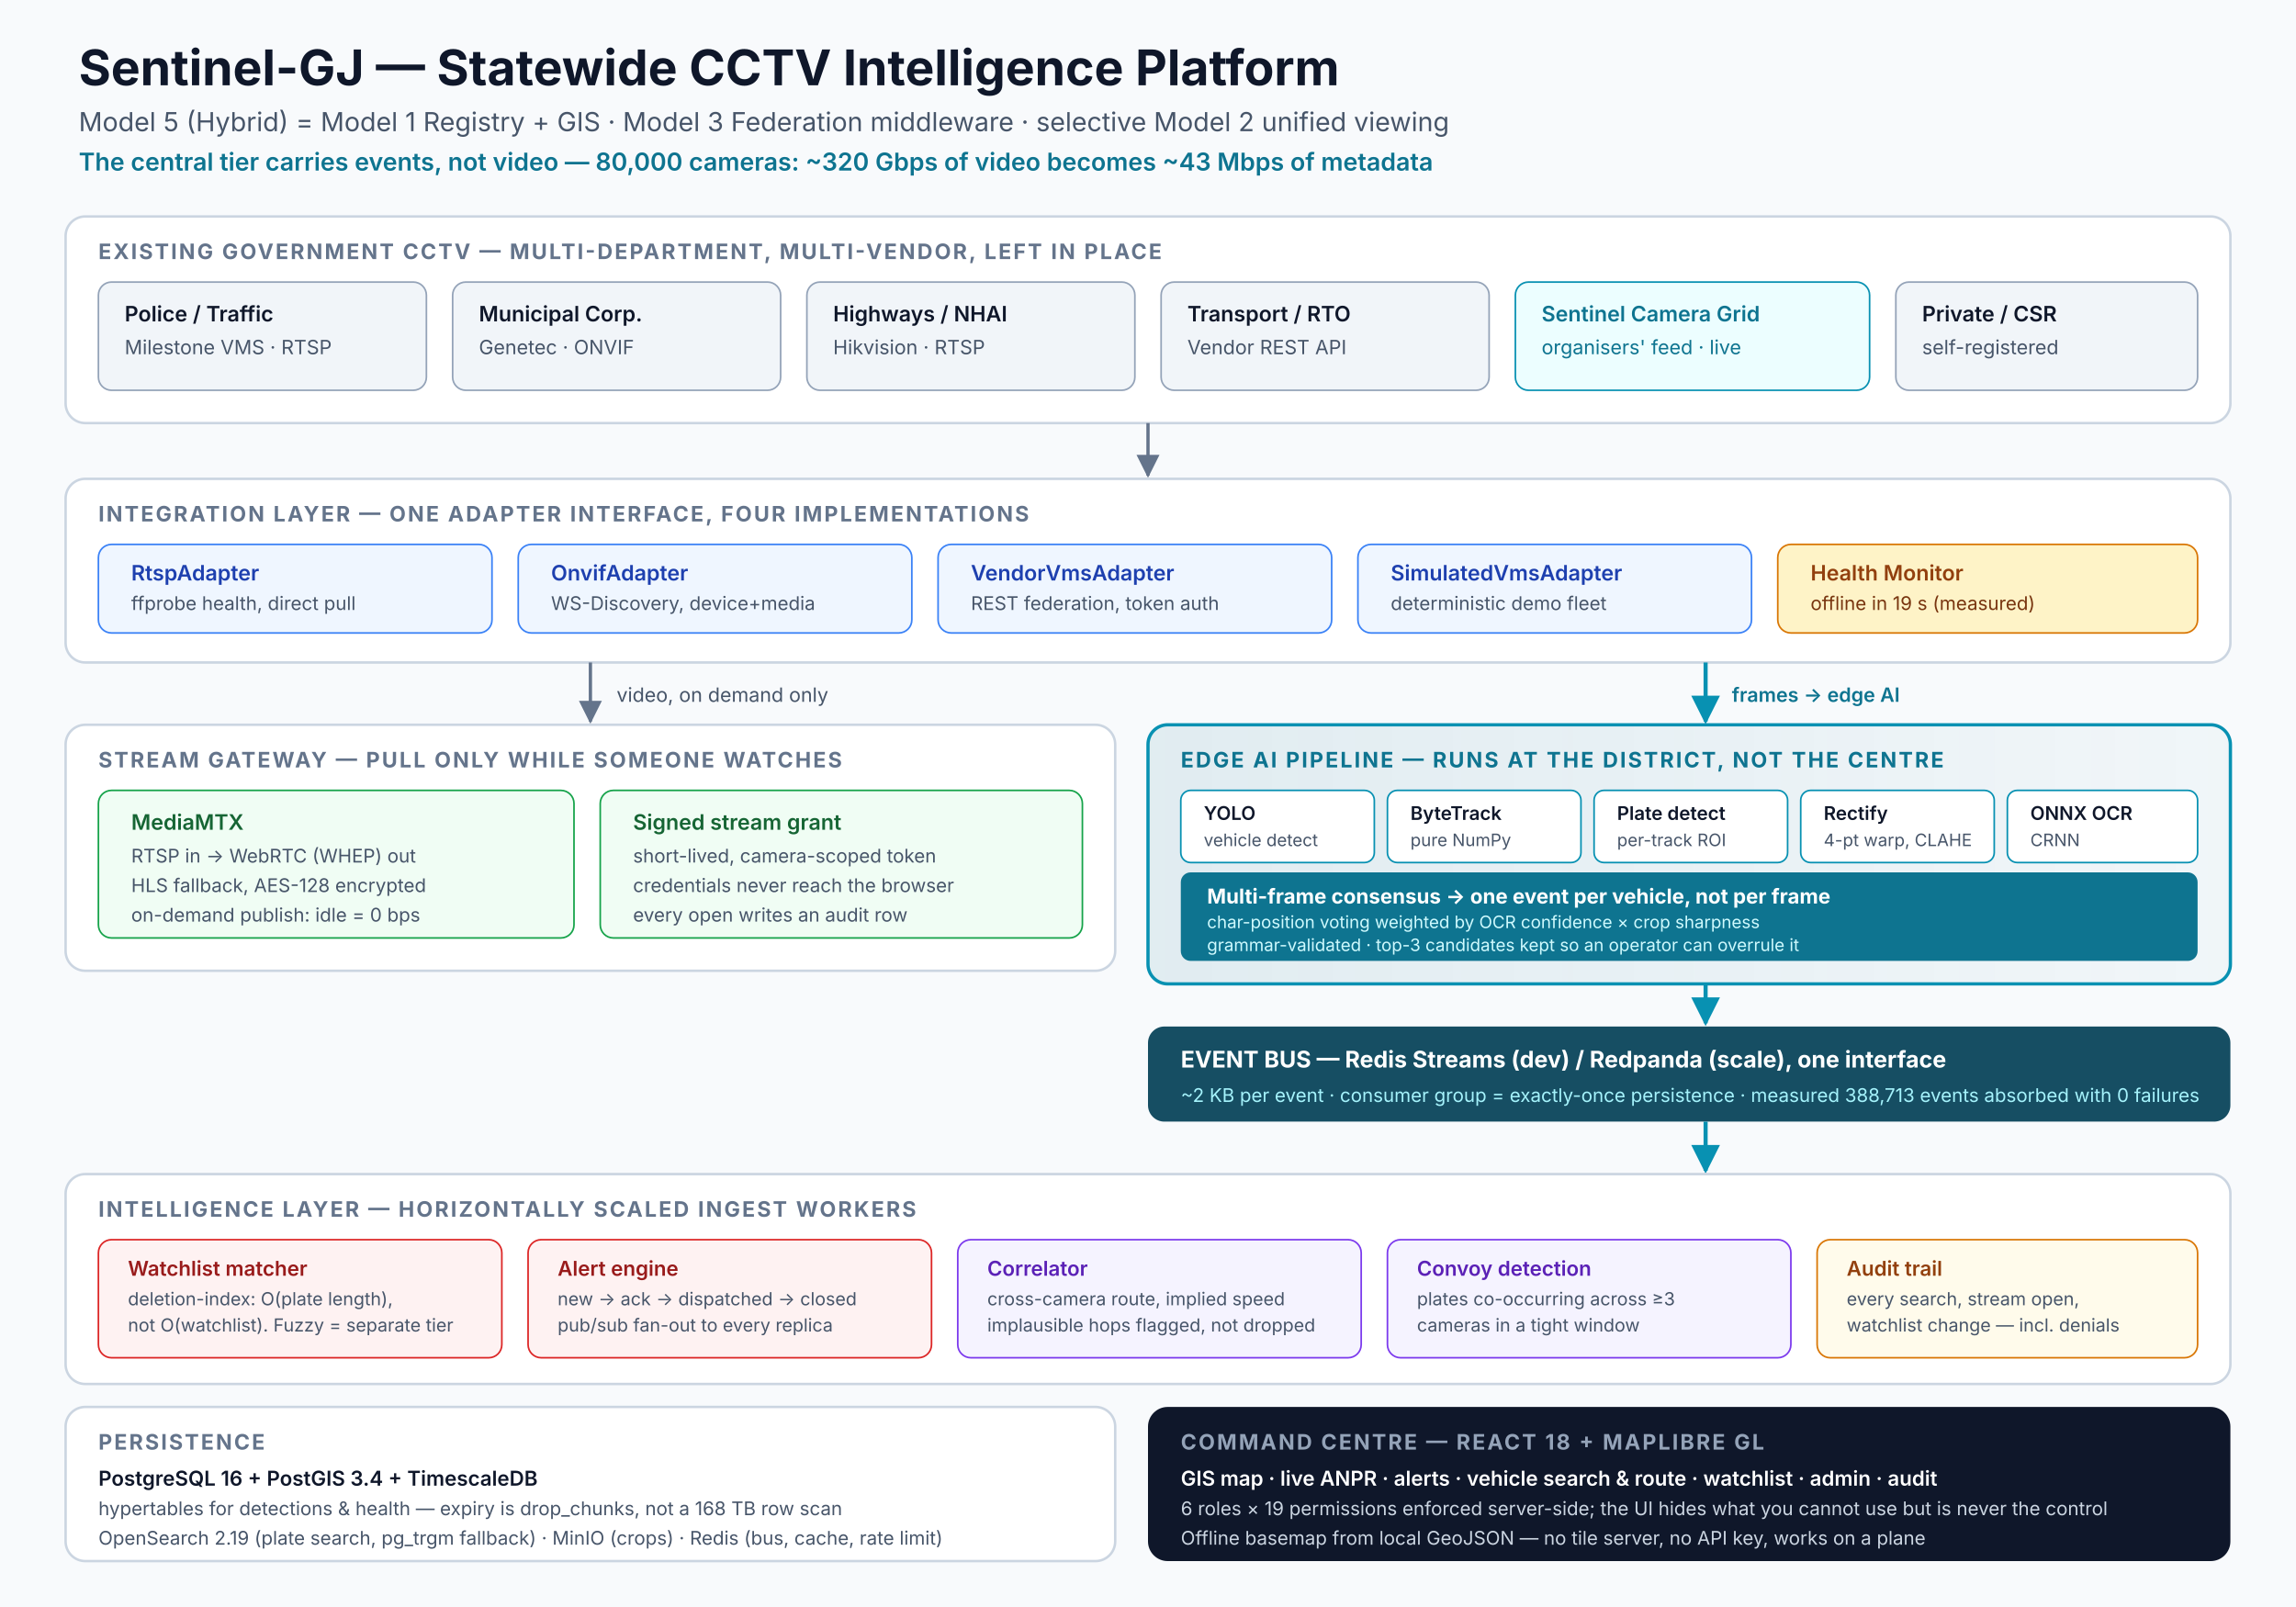
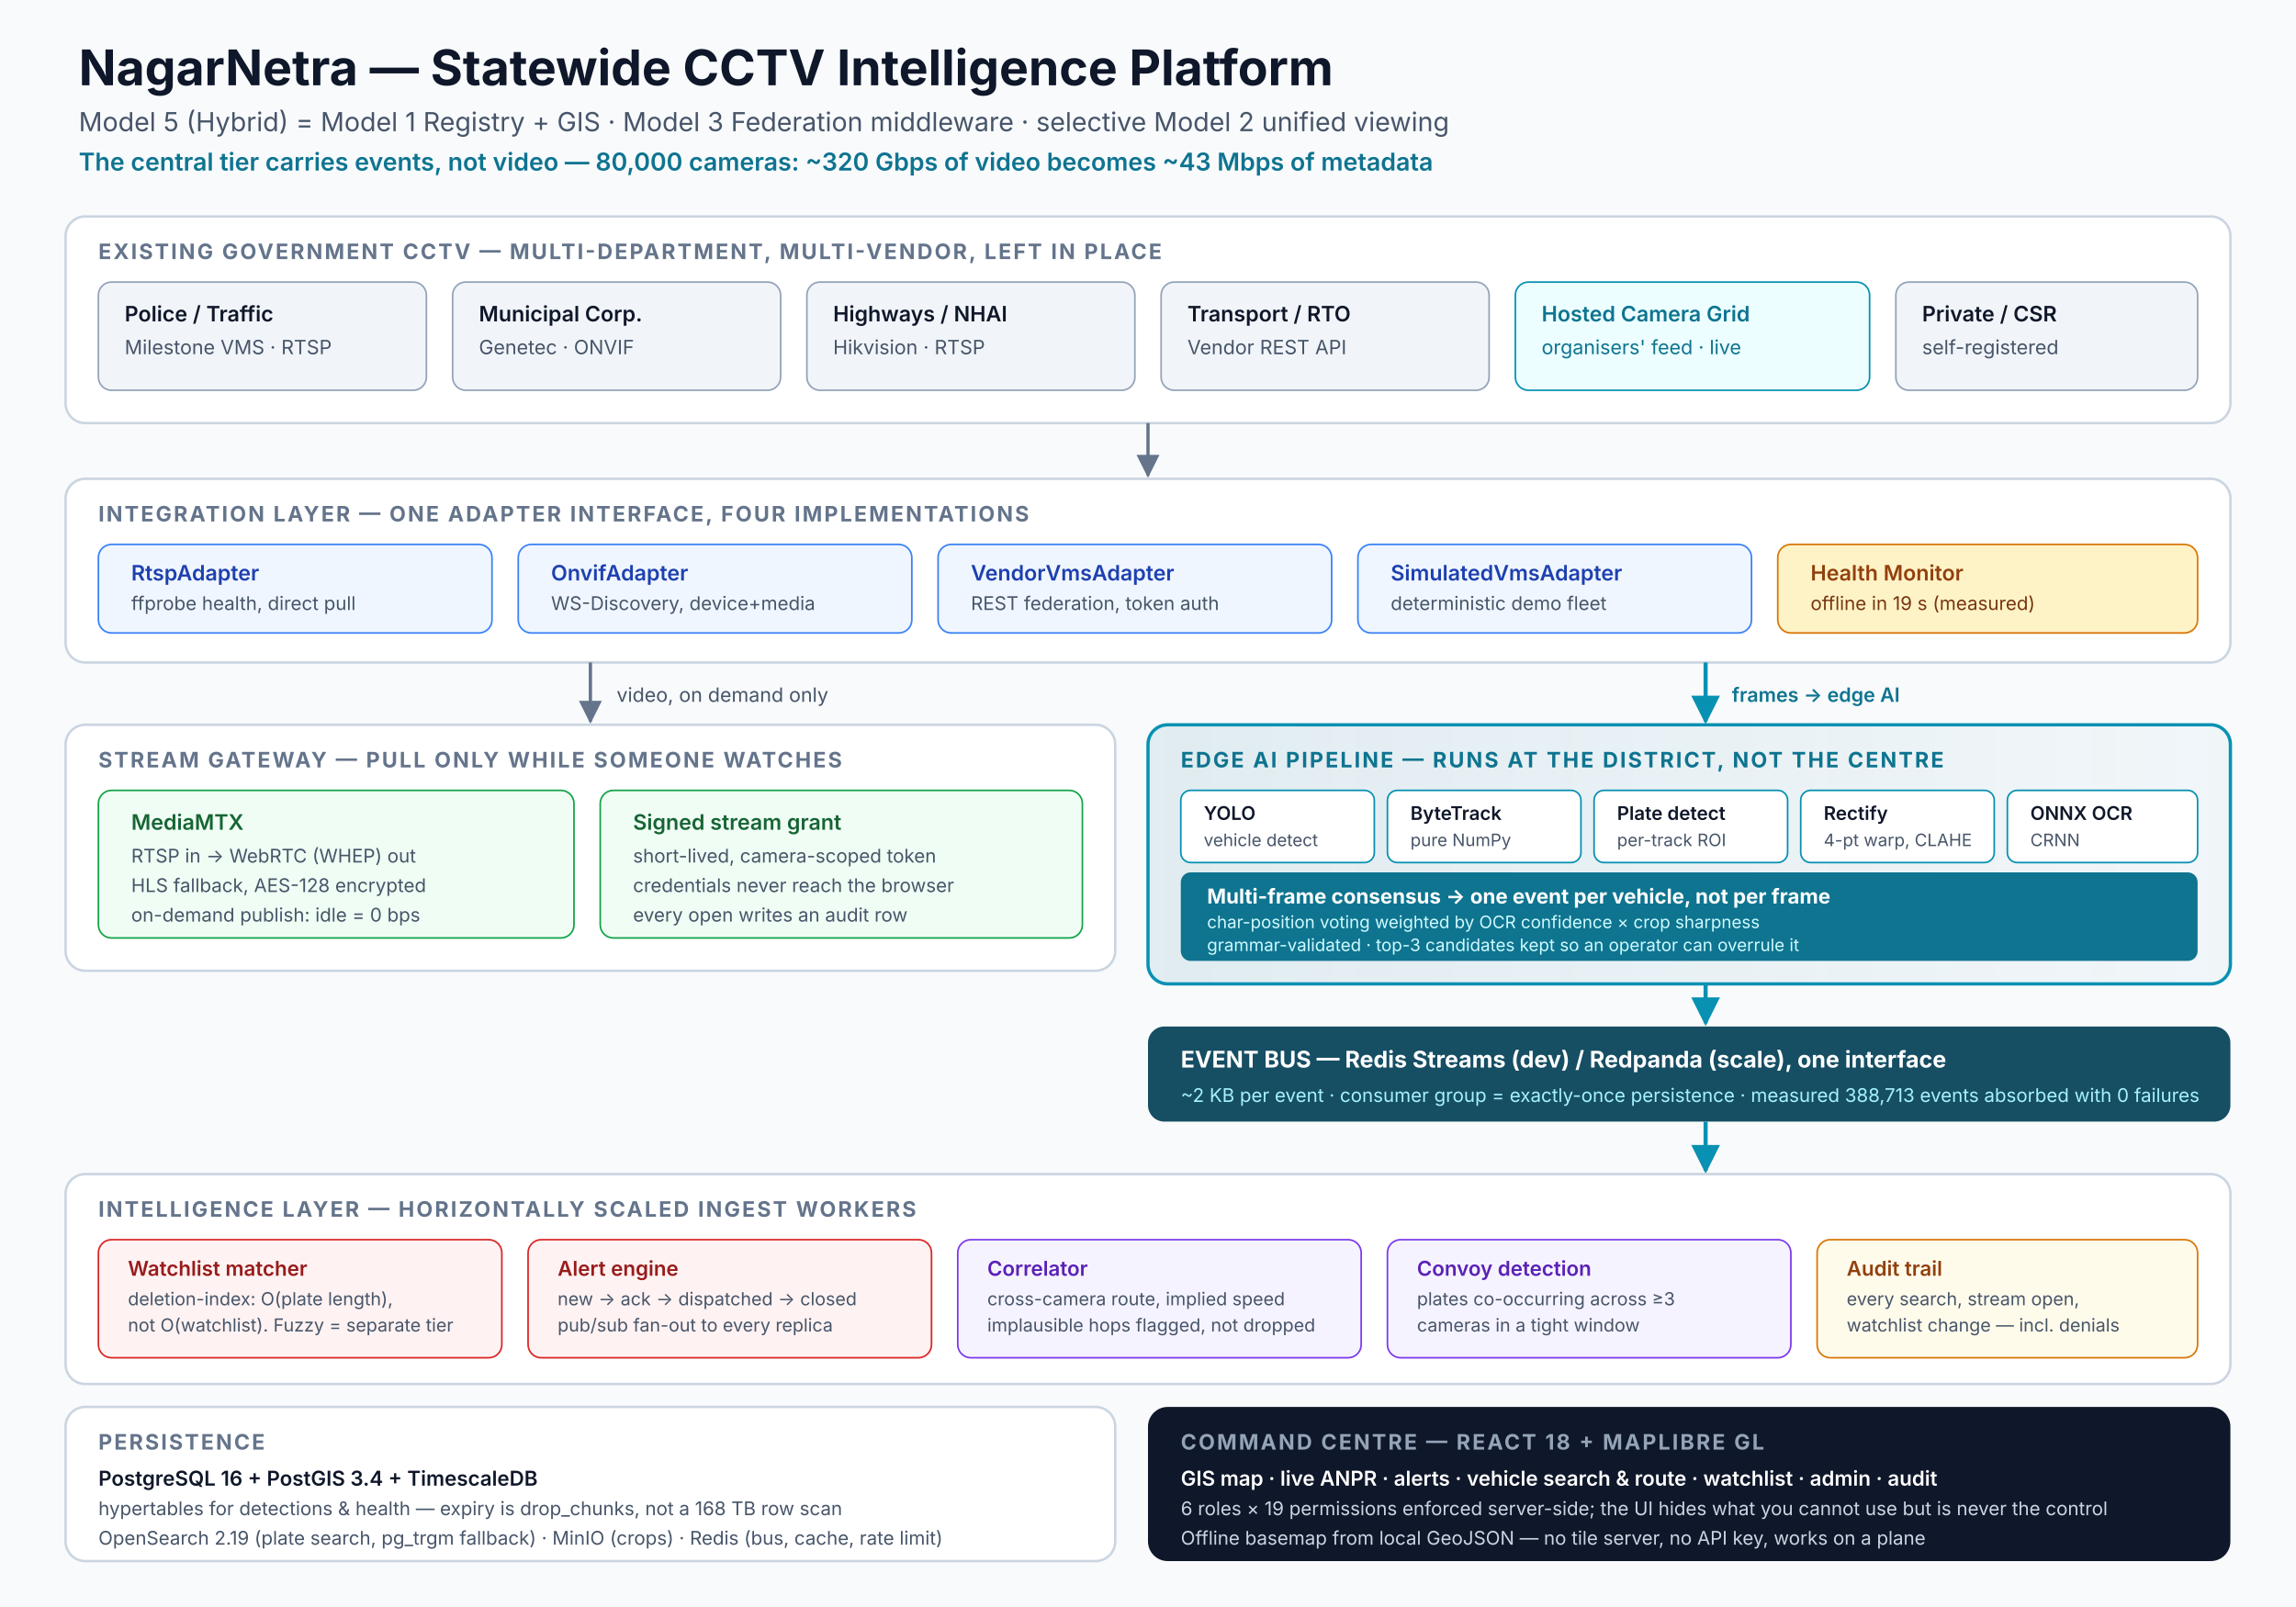
<svg xmlns="http://www.w3.org/2000/svg" viewBox="0 0 1400 980" width="1400" height="980" font-family="Inter, Segoe UI, Helvetica, Arial, sans-serif">
  <defs>
    <marker id="arrow" viewBox="0 0 10 10" refX="9" refY="5" markerWidth="7" markerHeight="7" orient="auto-start-reverse">
      <path d="M 0 0 L 10 5 L 0 10 z" fill="#64748b" />
    </marker>
    <marker id="arrowAccent" viewBox="0 0 10 10" refX="9" refY="5" markerWidth="7" markerHeight="7" orient="auto-start-reverse">
      <path d="M 0 0 L 10 5 L 0 10 z" fill="#0891b2" />
    </marker>
    <linearGradient id="edgeBand" x1="0" y1="0" x2="1" y2="0">
      <stop offset="0%" stop-color="#0e7490" stop-opacity="0.10" />
      <stop offset="100%" stop-color="#0e7490" stop-opacity="0.03" />
    </linearGradient>
  </defs>
  <rect width="1400" height="980" fill="#f8fafc" />
-   <text x="48" y="52" font-size="30" font-weight="700" fill="#0f172a">Sentinel-GJ — Statewide CCTV Intelligence Platform</text>
+   <text x="48" y="52" font-size="30" font-weight="700" fill="#0f172a">NagarNetra — Statewide CCTV Intelligence Platform</text>
  <text x="48" y="80" font-size="16" fill="#475569">Model 5 (Hybrid) = Model 1 Registry + GIS · Model 3 Federation middleware · selective Model 2 unified viewing</text>
  <text x="48" y="104" font-size="15" font-weight="600" fill="#0e7490">The central tier carries events, not video — 80,000 cameras: ~320 Gbps of video becomes ~43 Mbps of metadata</text>
  <rect x="40" y="132" width="1320" height="126" rx="12" fill="#ffffff" stroke="#cbd5e1" stroke-width="1.5" />
  <text x="60" y="158" font-size="13" font-weight="700" fill="#64748b" letter-spacing="1.2">EXISTING GOVERNMENT CCTV — MULTI-DEPARTMENT, MULTI-VENDOR, LEFT IN PLACE</text>
  <g font-size="13" fill="#0f172a">
    <rect x="60" y="172" width="200" height="66" rx="8" fill="#f1f5f9" stroke="#94a3b8" />
    <text x="76" y="196" font-weight="600">Police / Traffic</text>
    <text x="76" y="216" font-size="12" fill="#475569">Milestone VMS · RTSP</text>
    <rect x="276" y="172" width="200" height="66" rx="8" fill="#f1f5f9" stroke="#94a3b8" />
    <text x="292" y="196" font-weight="600">Municipal Corp.</text>
    <text x="292" y="216" font-size="12" fill="#475569">Genetec · ONVIF</text>
    <rect x="492" y="172" width="200" height="66" rx="8" fill="#f1f5f9" stroke="#94a3b8" />
    <text x="508" y="196" font-weight="600">Highways / NHAI</text>
    <text x="508" y="216" font-size="12" fill="#475569">Hikvision · RTSP</text>
    <rect x="708" y="172" width="200" height="66" rx="8" fill="#f1f5f9" stroke="#94a3b8" />
    <text x="724" y="196" font-weight="600">Transport / RTO</text>
    <text x="724" y="216" font-size="12" fill="#475569">Vendor REST API</text>
    <rect x="924" y="172" width="216" height="66" rx="8" fill="#ecfeff" stroke="#0891b2" />
-     <text x="940" y="196" font-weight="600" fill="#0e7490">Sentinel Camera Grid</text>
+     <text x="940" y="196" font-weight="600" fill="#0e7490">Hosted Camera Grid</text>
    <text x="940" y="216" font-size="12" fill="#0e7490">organisers' feed · live</text>
    <rect x="1156" y="172" width="184" height="66" rx="8" fill="#f1f5f9" stroke="#94a3b8" />
    <text x="1172" y="196" font-weight="600">Private / CSR</text>
    <text x="1172" y="216" font-size="12" fill="#475569">self-registered</text>
  </g>
  <line x1="700" y1="258" x2="700" y2="290" stroke="#64748b" stroke-width="2" marker-end="url(#arrow)" />
  <rect x="40" y="292" width="1320" height="112" rx="12" fill="#ffffff" stroke="#cbd5e1" stroke-width="1.5" />
  <text x="60" y="318" font-size="13" font-weight="700" fill="#64748b" letter-spacing="1.2">INTEGRATION LAYER — ONE ADAPTER INTERFACE, FOUR IMPLEMENTATIONS</text>
  <g font-size="13">
    <rect x="60" y="332" width="240" height="54" rx="8" fill="#eff6ff" stroke="#3b82f6" />
    <text x="80" y="354" font-weight="600" fill="#1e40af">RtspAdapter</text>
    <text x="80" y="372" font-size="11.5" fill="#475569">ffprobe health, direct pull</text>
    <rect x="316" y="332" width="240" height="54" rx="8" fill="#eff6ff" stroke="#3b82f6" />
    <text x="336" y="354" font-weight="600" fill="#1e40af">OnvifAdapter</text>
    <text x="336" y="372" font-size="11.5" fill="#475569">WS-Discovery, device+media</text>
    <rect x="572" y="332" width="240" height="54" rx="8" fill="#eff6ff" stroke="#3b82f6" />
    <text x="592" y="354" font-weight="600" fill="#1e40af">VendorVmsAdapter</text>
    <text x="592" y="372" font-size="11.5" fill="#475569">REST federation, token auth</text>
    <rect x="828" y="332" width="240" height="54" rx="8" fill="#eff6ff" stroke="#3b82f6" />
    <text x="848" y="354" font-weight="600" fill="#1e40af">SimulatedVmsAdapter</text>
    <text x="848" y="372" font-size="11.5" fill="#475569">deterministic demo fleet</text>
    <rect x="1084" y="332" width="256" height="54" rx="8" fill="#fef3c7" stroke="#d97706" />
    <text x="1104" y="354" font-weight="600" fill="#92400e">Health Monitor</text>
    <text x="1104" y="372" font-size="11.5" fill="#78350f">offline in 19 s (measured)</text>
  </g>
  <line x1="360" y1="404" x2="360" y2="440" stroke="#64748b" stroke-width="2" marker-end="url(#arrow)" />
  <line x1="1040" y1="404" x2="1040" y2="440" stroke="#0891b2" stroke-width="2.5" marker-end="url(#arrowAccent)" />
  <text x="376" y="428" font-size="12" fill="#475569">video, on demand only</text>
  <text x="1056" y="428" font-size="12" font-weight="600" fill="#0e7490">frames → edge AI</text>
  <rect x="40" y="442" width="640" height="150" rx="12" fill="#ffffff" stroke="#cbd5e1" stroke-width="1.5" />
  <text x="60" y="468" font-size="13" font-weight="700" fill="#64748b" letter-spacing="1.2">STREAM GATEWAY — PULL ONLY WHILE SOMEONE WATCHES</text>
  <rect x="60" y="482" width="290" height="90" rx="8" fill="#f0fdf4" stroke="#16a34a" />
  <text x="80" y="506" font-size="13" font-weight="600" fill="#166534">MediaMTX</text>
  <text x="80" y="526" font-size="11.5" fill="#475569">RTSP in → WebRTC (WHEP) out</text>
  <text x="80" y="544" font-size="11.5" fill="#475569">HLS fallback, AES-128 encrypted</text>
  <text x="80" y="562" font-size="11.5" fill="#475569">on-demand publish: idle = 0 bps</text>
  <rect x="366" y="482" width="294" height="90" rx="8" fill="#f0fdf4" stroke="#16a34a" />
  <text x="386" y="506" font-size="13" font-weight="600" fill="#166534">Signed stream grant</text>
  <text x="386" y="526" font-size="11.5" fill="#475569">short-lived, camera-scoped token</text>
  <text x="386" y="544" font-size="11.5" fill="#475569">credentials never reach the browser</text>
  <text x="386" y="562" font-size="11.5" fill="#475569">every open writes an audit row</text>
  <rect x="700" y="442" width="660" height="158" rx="12" fill="url(#edgeBand)" stroke="#0891b2" stroke-width="2" />
  <text x="720" y="468" font-size="13" font-weight="700" fill="#0e7490" letter-spacing="1.2">EDGE AI PIPELINE — RUNS AT THE DISTRICT, NOT THE CENTRE</text>
  <g font-size="11.5" fill="#0f172a">
    <rect x="720" y="482" width="118" height="44" rx="6" fill="#fff" stroke="#0891b2" />
    <text x="734" y="500" font-weight="600">YOLO</text>
    <text x="734" y="516" font-size="10.5" fill="#475569">vehicle detect</text>
    <rect x="846" y="482" width="118" height="44" rx="6" fill="#fff" stroke="#0891b2" />
    <text x="860" y="500" font-weight="600">ByteTrack</text>
    <text x="860" y="516" font-size="10.5" fill="#475569">pure NumPy</text>
    <rect x="972" y="482" width="118" height="44" rx="6" fill="#fff" stroke="#0891b2" />
    <text x="986" y="500" font-weight="600">Plate detect</text>
    <text x="986" y="516" font-size="10.5" fill="#475569">per-track ROI</text>
    <rect x="1098" y="482" width="118" height="44" rx="6" fill="#fff" stroke="#0891b2" />
    <text x="1112" y="500" font-weight="600">Rectify</text>
    <text x="1112" y="516" font-size="10.5" fill="#475569">4-pt warp, CLAHE</text>
    <rect x="1224" y="482" width="116" height="44" rx="6" fill="#fff" stroke="#0891b2" />
    <text x="1238" y="500" font-weight="600">ONNX OCR</text>
    <text x="1238" y="516" font-size="10.5" fill="#475569">CRNN</text>
  </g>
  <rect x="720" y="532" width="620" height="54" rx="6" fill="#0e7490" />
  <text x="736" y="551" font-size="12.5" font-weight="700" fill="#ffffff">Multi-frame consensus → one event per vehicle, not per frame</text>
  <text x="736" y="566" font-size="10.5" fill="#cffafe">char-position voting weighted by OCR confidence × crop sharpness</text>
  <text x="736" y="580" font-size="10.5" fill="#cffafe">grammar-validated · top-3 candidates kept so an operator can overrule it</text>
  <line x1="1040" y1="600" x2="1040" y2="624" stroke="#0891b2" stroke-width="2.5" marker-end="url(#arrowAccent)" />
  <rect x="700" y="626" width="660" height="58" rx="10" fill="#164e63" />
  <text x="720" y="651" font-size="14" font-weight="700" fill="#ffffff">EVENT BUS — Redis Streams (dev) / Redpanda (scale), one interface</text>
  <text x="720" y="672" font-size="11.5" fill="#a5f3fc">~2 KB per event · consumer group = exactly-once persistence · measured 388,713 events absorbed with 0 failures</text>
  <line x1="1040" y1="684" x2="1040" y2="714" stroke="#0891b2" stroke-width="2.5" marker-end="url(#arrowAccent)" />
  <rect x="40" y="716" width="1320" height="128" rx="12" fill="#ffffff" stroke="#cbd5e1" stroke-width="1.5" />
  <text x="60" y="742" font-size="13" font-weight="700" fill="#64748b" letter-spacing="1.2">INTELLIGENCE LAYER — HORIZONTALLY SCALED INGEST WORKERS</text>
  <g font-size="12.5">
    <rect x="60" y="756" width="246" height="72" rx="8" fill="#fef2f2" stroke="#dc2626" />
    <text x="78" y="778" font-weight="600" fill="#991b1b">Watchlist matcher</text>
    <text x="78" y="796" font-size="11" fill="#475569">deletion-index: O(plate length),</text>
    <text x="78" y="812" font-size="11" fill="#475569">not O(watchlist). Fuzzy = separate tier</text>
    <rect x="322" y="756" width="246" height="72" rx="8" fill="#fef2f2" stroke="#dc2626" />
    <text x="340" y="778" font-weight="600" fill="#991b1b">Alert engine</text>
    <text x="340" y="796" font-size="11" fill="#475569">new → ack → dispatched → closed</text>
    <text x="340" y="812" font-size="11" fill="#475569">pub/sub fan-out to every replica</text>
    <rect x="584" y="756" width="246" height="72" rx="8" fill="#f5f3ff" stroke="#7c3aed" />
    <text x="602" y="778" font-weight="600" fill="#5b21b6">Correlator</text>
    <text x="602" y="796" font-size="11" fill="#475569">cross-camera route, implied speed</text>
    <text x="602" y="812" font-size="11" fill="#475569">implausible hops flagged, not dropped</text>
    <rect x="846" y="756" width="246" height="72" rx="8" fill="#f5f3ff" stroke="#7c3aed" />
    <text x="864" y="778" font-weight="600" fill="#5b21b6">Convoy detection</text>
    <text x="864" y="796" font-size="11" fill="#475569">plates co-occurring across ≥3</text>
    <text x="864" y="812" font-size="11" fill="#475569">cameras in a tight window</text>
    <rect x="1108" y="756" width="232" height="72" rx="8" fill="#fffbeb" stroke="#d97706" />
    <text x="1126" y="778" font-weight="600" fill="#92400e">Audit trail</text>
    <text x="1126" y="796" font-size="11" fill="#475569">every search, stream open,</text>
    <text x="1126" y="812" font-size="11" fill="#475569">watchlist change — incl. denials</text>
  </g>
  <rect x="40" y="858" width="640" height="94" rx="12" fill="#ffffff" stroke="#cbd5e1" stroke-width="1.5" />
  <text x="60" y="884" font-size="13" font-weight="700" fill="#64748b" letter-spacing="1.2">PERSISTENCE</text>
  <g font-size="11.5" fill="#475569">
    <text x="60" y="906" font-weight="600" fill="#0f172a" font-size="12.5">PostgreSQL 16 + PostGIS 3.4 + TimescaleDB</text>
    <text x="60" y="924">hypertables for detections &amp; health — expiry is drop_chunks, not a 168 TB row scan</text>
    <text x="60" y="942">OpenSearch 2.19 (plate search, pg_trgm fallback) · MinIO (crops) · Redis (bus, cache, rate limit)</text>
  </g>
  <rect x="700" y="858" width="660" height="94" rx="12" fill="#0f172a" />
  <text x="720" y="884" font-size="13" font-weight="700" fill="#94a3b8" letter-spacing="1.2">COMMAND CENTRE — REACT 18 + MAPLIBRE GL</text>
  <g font-size="11.5" fill="#cbd5e1">
    <text x="720" y="906" font-weight="600" fill="#ffffff" font-size="12.5">GIS map · live ANPR · alerts · vehicle search &amp; route · watchlist · admin · audit</text>
    <text x="720" y="924">6 roles × 19 permissions enforced server-side; the UI hides what you cannot use but is never the control</text>
    <text x="720" y="942">Offline basemap from local GeoJSON — no tile server, no API key, works on a plane</text>
  </g>
</svg>
